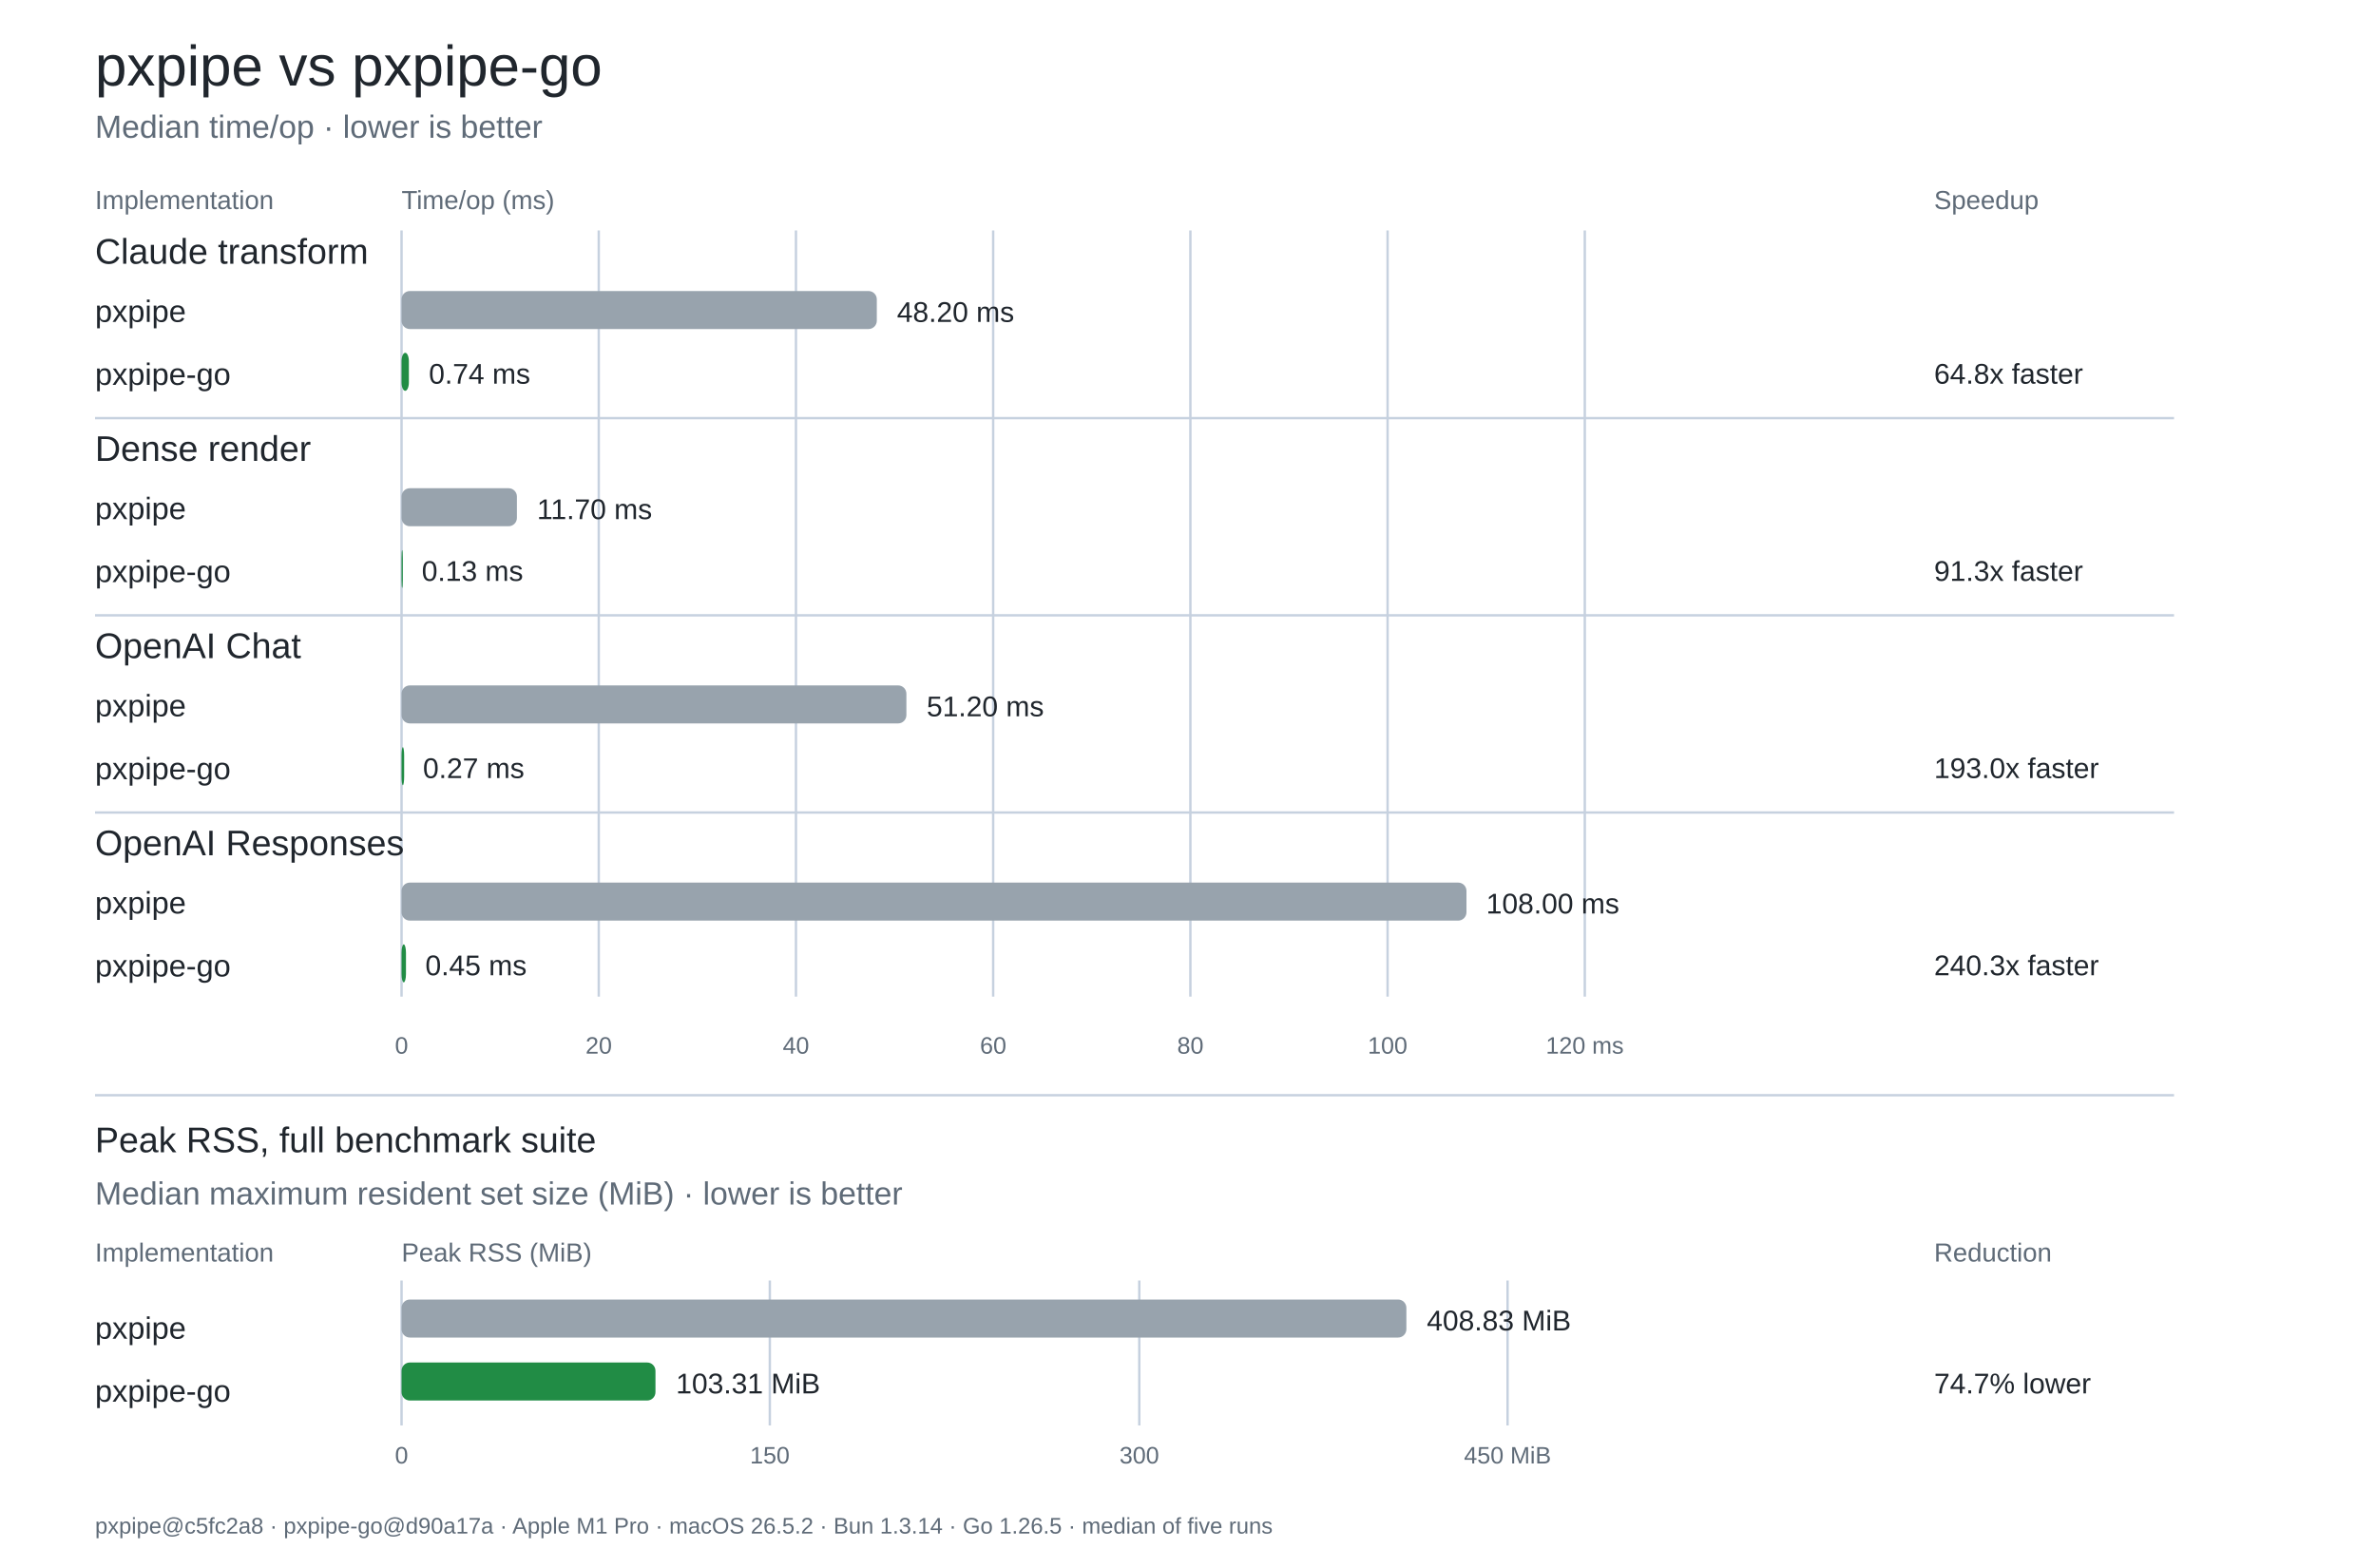
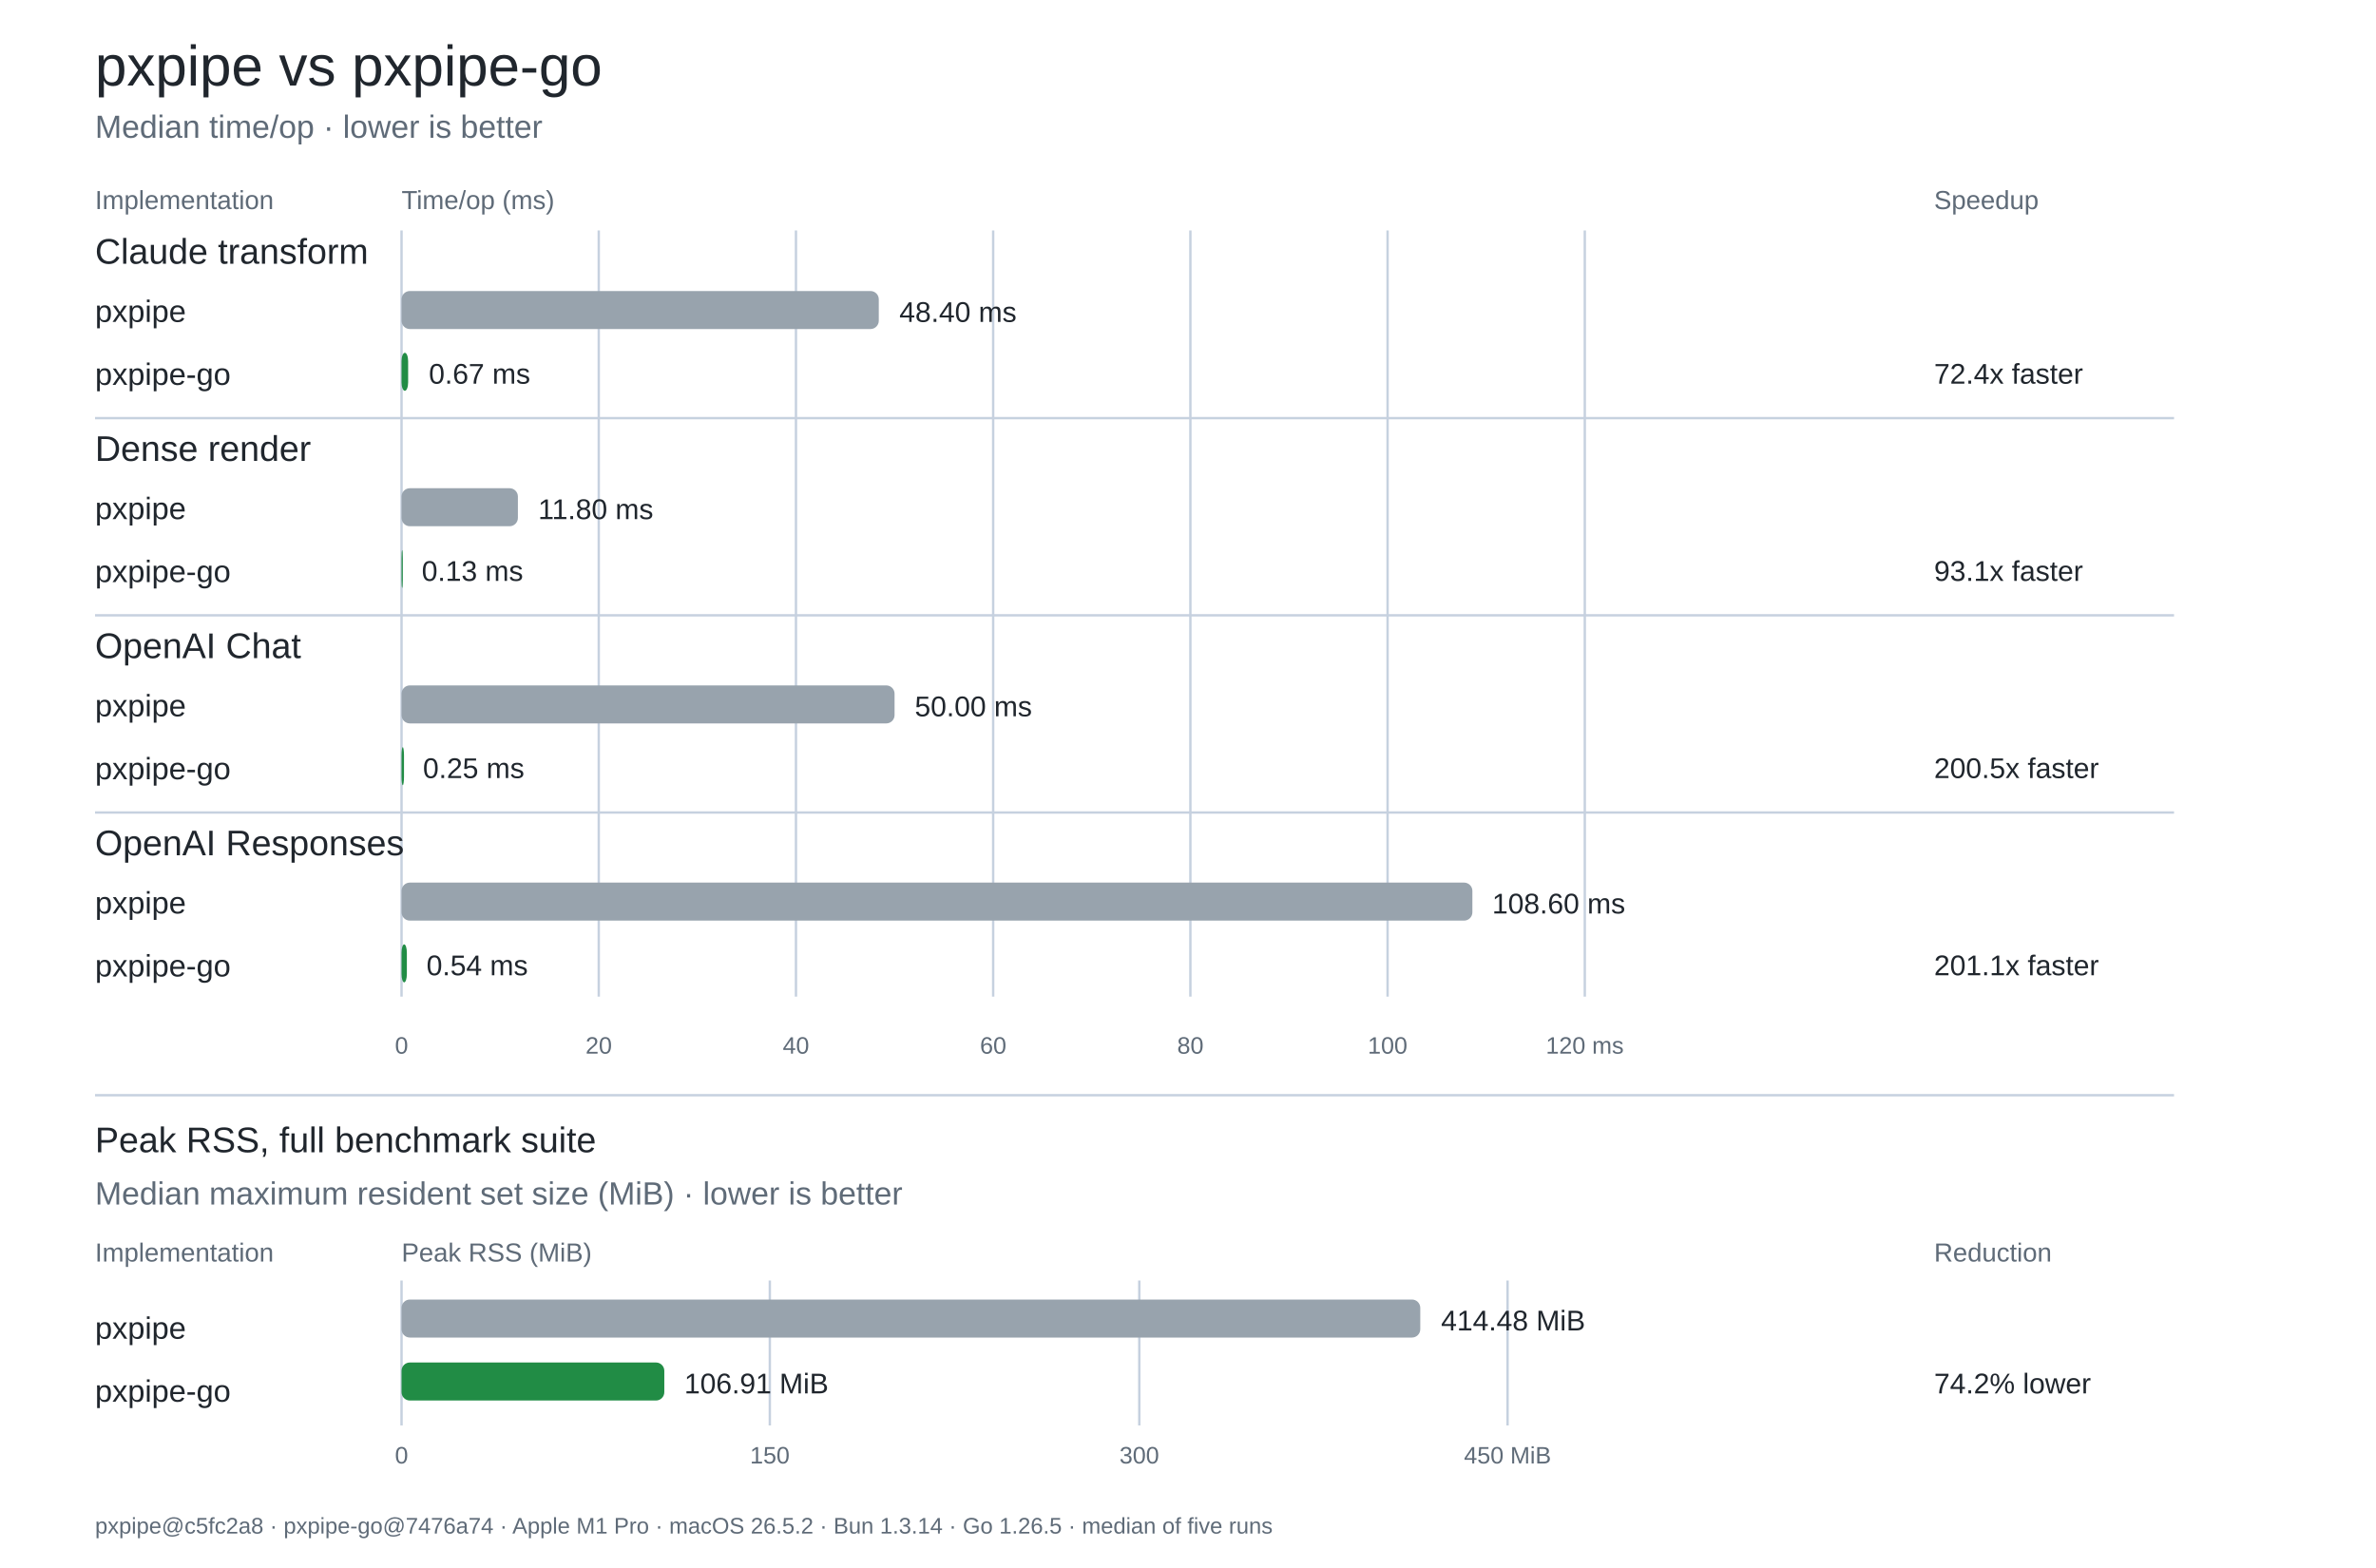
<svg xmlns="http://www.w3.org/2000/svg" width="2000" height="1320" viewBox="0 0 2000 1320">
  <rect width="2000" height="1320" fill="#ffffff" />
  <g font-family="-apple-system, BlinkMacSystemFont, 'Segoe UI', Arial, sans-serif" fill="#20262d">
    <text x="80" y="72" font-size="48" font-weight="500">pxpipe vs pxpipe-go</text>
    <text x="80" y="116" font-size="27" fill="#5f6b78">Median time/op · lower is better</text>
    <text x="80" y="176" font-size="22" fill="#5f6b78">Implementation</text>
    <text x="338" y="176" font-size="22" fill="#5f6b78">Time/op (ms)</text>
    <text x="1628" y="176" font-size="22" fill="#5f6b78">Speedup</text>
    <g stroke="#c6d1df" stroke-width="2">
      <line x1="338" y1="194" x2="338" y2="839" />
      <line x1="504" y1="194" x2="504" y2="839" />
      <line x1="670" y1="194" x2="670" y2="839" />
      <line x1="836" y1="194" x2="836" y2="839" />
      <line x1="1002" y1="194" x2="1002" y2="839" />
      <line x1="1168" y1="194" x2="1168" y2="839" />
      <line x1="1334" y1="194" x2="1334" y2="839" />
      <line x1="80" y1="352" x2="1830" y2="352" />
      <line x1="80" y1="518" x2="1830" y2="518" />
      <line x1="80" y1="684" x2="1830" y2="684" />
    </g>
    <text x="80" y="222" font-size="30">Claude transform</text>
    <text x="80" y="271" font-size="26">pxpipe</text>
-     <rect x="338" y="245" width="400.06" height="32" rx="7" fill="#98a3ad" />
-     <text x="755" y="271" font-size="24">48.20 ms</text>
+     <rect x="338" y="245" width="401.72" height="32" rx="7" fill="#98a3ad" />
+     <text x="757" y="271" font-size="24">48.40 ms</text>
    <text x="80" y="324" font-size="26">pxpipe-go</text>
-     <rect x="338" y="297" width="6.17" height="32" rx="7" fill="#218c45" />
-     <text x="361" y="323" font-size="24">0.74 ms</text>
-     <text x="1628" y="323" font-size="24">64.8x faster</text>
+     <rect x="338" y="297" width="5.55" height="32" rx="7" fill="#218c45" />
+     <text x="361" y="323" font-size="24">0.67 ms</text>
+     <text x="1628" y="323" font-size="24">72.4x faster</text>
    <text x="80" y="388" font-size="30">Dense render</text>
    <text x="80" y="437" font-size="26">pxpipe</text>
-     <rect x="338" y="411" width="97.11" height="32" rx="7" fill="#98a3ad" />
-     <text x="452" y="437" font-size="24">11.70 ms</text>
+     <rect x="338" y="411" width="97.94" height="32" rx="7" fill="#98a3ad" />
+     <text x="453" y="437" font-size="24">11.80 ms</text>
    <text x="80" y="490" font-size="26">pxpipe-go</text>
-     <rect x="338" y="463" width="1.06" height="32" rx="7" fill="#218c45" />
+     <rect x="338" y="463" width="1.05" height="32" rx="7" fill="#218c45" />
    <text x="355" y="489" font-size="24">0.13 ms</text>
-     <text x="1628" y="489" font-size="24">91.3x faster</text>
+     <text x="1628" y="489" font-size="24">93.1x faster</text>
    <text x="80" y="554" font-size="30">OpenAI Chat</text>
    <text x="80" y="603" font-size="26">pxpipe</text>
-     <rect x="338" y="577" width="424.96" height="32" rx="7" fill="#98a3ad" />
-     <text x="780" y="603" font-size="24">51.20 ms</text>
+     <rect x="338" y="577" width="415.00" height="32" rx="7" fill="#98a3ad" />
+     <text x="770" y="603" font-size="24">50.00 ms</text>
    <text x="80" y="656" font-size="26">pxpipe-go</text>
-     <rect x="338" y="629" width="2.20" height="32" rx="7" fill="#218c45" />
-     <text x="356" y="655" font-size="24">0.27 ms</text>
-     <text x="1628" y="655" font-size="24">193.0x faster</text>
+     <rect x="338" y="629" width="2.07" height="32" rx="7" fill="#218c45" />
+     <text x="356" y="655" font-size="24">0.25 ms</text>
+     <text x="1628" y="655" font-size="24">200.5x faster</text>
    <text x="80" y="720" font-size="30">OpenAI Responses</text>
    <text x="80" y="769" font-size="26">pxpipe</text>
-     <rect x="338" y="743" width="896.40" height="32" rx="7" fill="#98a3ad" />
-     <text x="1251" y="769" font-size="24">108.00 ms</text>
+     <rect x="338" y="743" width="901.38" height="32" rx="7" fill="#98a3ad" />
+     <text x="1256" y="769" font-size="24">108.60 ms</text>
    <text x="80" y="822" font-size="26">pxpipe-go</text>
-     <rect x="338" y="795" width="3.73" height="32" rx="7" fill="#218c45" />
-     <text x="358" y="821" font-size="24">0.45 ms</text>
-     <text x="1628" y="821" font-size="24">240.3x faster</text>
+     <rect x="338" y="795" width="4.48" height="32" rx="7" fill="#218c45" />
+     <text x="359" y="821" font-size="24">0.54 ms</text>
+     <text x="1628" y="821" font-size="24">201.1x faster</text>
    <g font-size="20" fill="#5f6b78" text-anchor="middle">
      <text x="338" y="887">0</text>
      <text x="504" y="887">20</text>
      <text x="670" y="887">40</text>
      <text x="836" y="887">60</text>
      <text x="1002" y="887">80</text>
      <text x="1168" y="887">100</text>
      <text x="1334" y="887">120 ms</text>
    </g>
    <line x1="80" y1="922" x2="1830" y2="922" stroke="#c6d1df" stroke-width="2" />
    <text x="80" y="970" font-size="30">Peak RSS, full benchmark suite</text>
    <text x="80" y="1014" font-size="27" fill="#5f6b78">Median maximum resident set size (MiB) · lower is better</text>
    <text x="80" y="1062" font-size="22" fill="#5f6b78">Implementation</text>
    <text x="338" y="1062" font-size="22" fill="#5f6b78">Peak RSS (MiB)</text>
    <text x="1628" y="1062" font-size="22" fill="#5f6b78">Reduction</text>
    <g stroke="#c6d1df" stroke-width="2">
      <line x1="338" y1="1078" x2="338" y2="1200" />
      <line x1="648" y1="1078" x2="648" y2="1200" />
      <line x1="959" y1="1078" x2="959" y2="1200" />
      <line x1="1269" y1="1078" x2="1269" y2="1200" />
    </g>
    <text x="80" y="1127" font-size="26">pxpipe</text>
-     <rect x="338" y="1094" width="845.82" height="32" rx="7" fill="#98a3ad" />
-     <text x="1201" y="1120" font-size="24">408.83 MiB</text>
+     <rect x="338" y="1094" width="857.52" height="32" rx="7" fill="#98a3ad" />
+     <text x="1213" y="1120" font-size="24">414.48 MiB</text>
    <text x="80" y="1180" font-size="26">pxpipe-go</text>
-     <rect x="338" y="1147" width="213.74" height="32" rx="7" fill="#218c45" />
-     <text x="569" y="1173" font-size="24">103.31 MiB</text>
-     <text x="1628" y="1173" font-size="24">74.7% lower</text>
+     <rect x="338" y="1147" width="221.18" height="32" rx="7" fill="#218c45" />
+     <text x="576" y="1173" font-size="24">106.91 MiB</text>
+     <text x="1628" y="1173" font-size="24">74.2% lower</text>
    <g font-size="20" fill="#5f6b78" text-anchor="middle">
      <text x="338" y="1232">0</text>
      <text x="648" y="1232">150</text>
      <text x="959" y="1232">300</text>
      <text x="1269" y="1232">450 MiB</text>
    </g>
-     <text x="80" y="1291" font-size="19" fill="#5f6b78">pxpipe@c5fc2a8 · pxpipe-go@d90a17a · Apple M1 Pro · macOS 26.5.2 · Bun 1.3.14 · Go 1.26.5 · median of five runs</text>
+     <text x="80" y="1291" font-size="19" fill="#5f6b78">pxpipe@c5fc2a8 · pxpipe-go@7476a74 · Apple M1 Pro · macOS 26.5.2 · Bun 1.3.14 · Go 1.26.5 · median of five runs</text>
  </g>
</svg>
